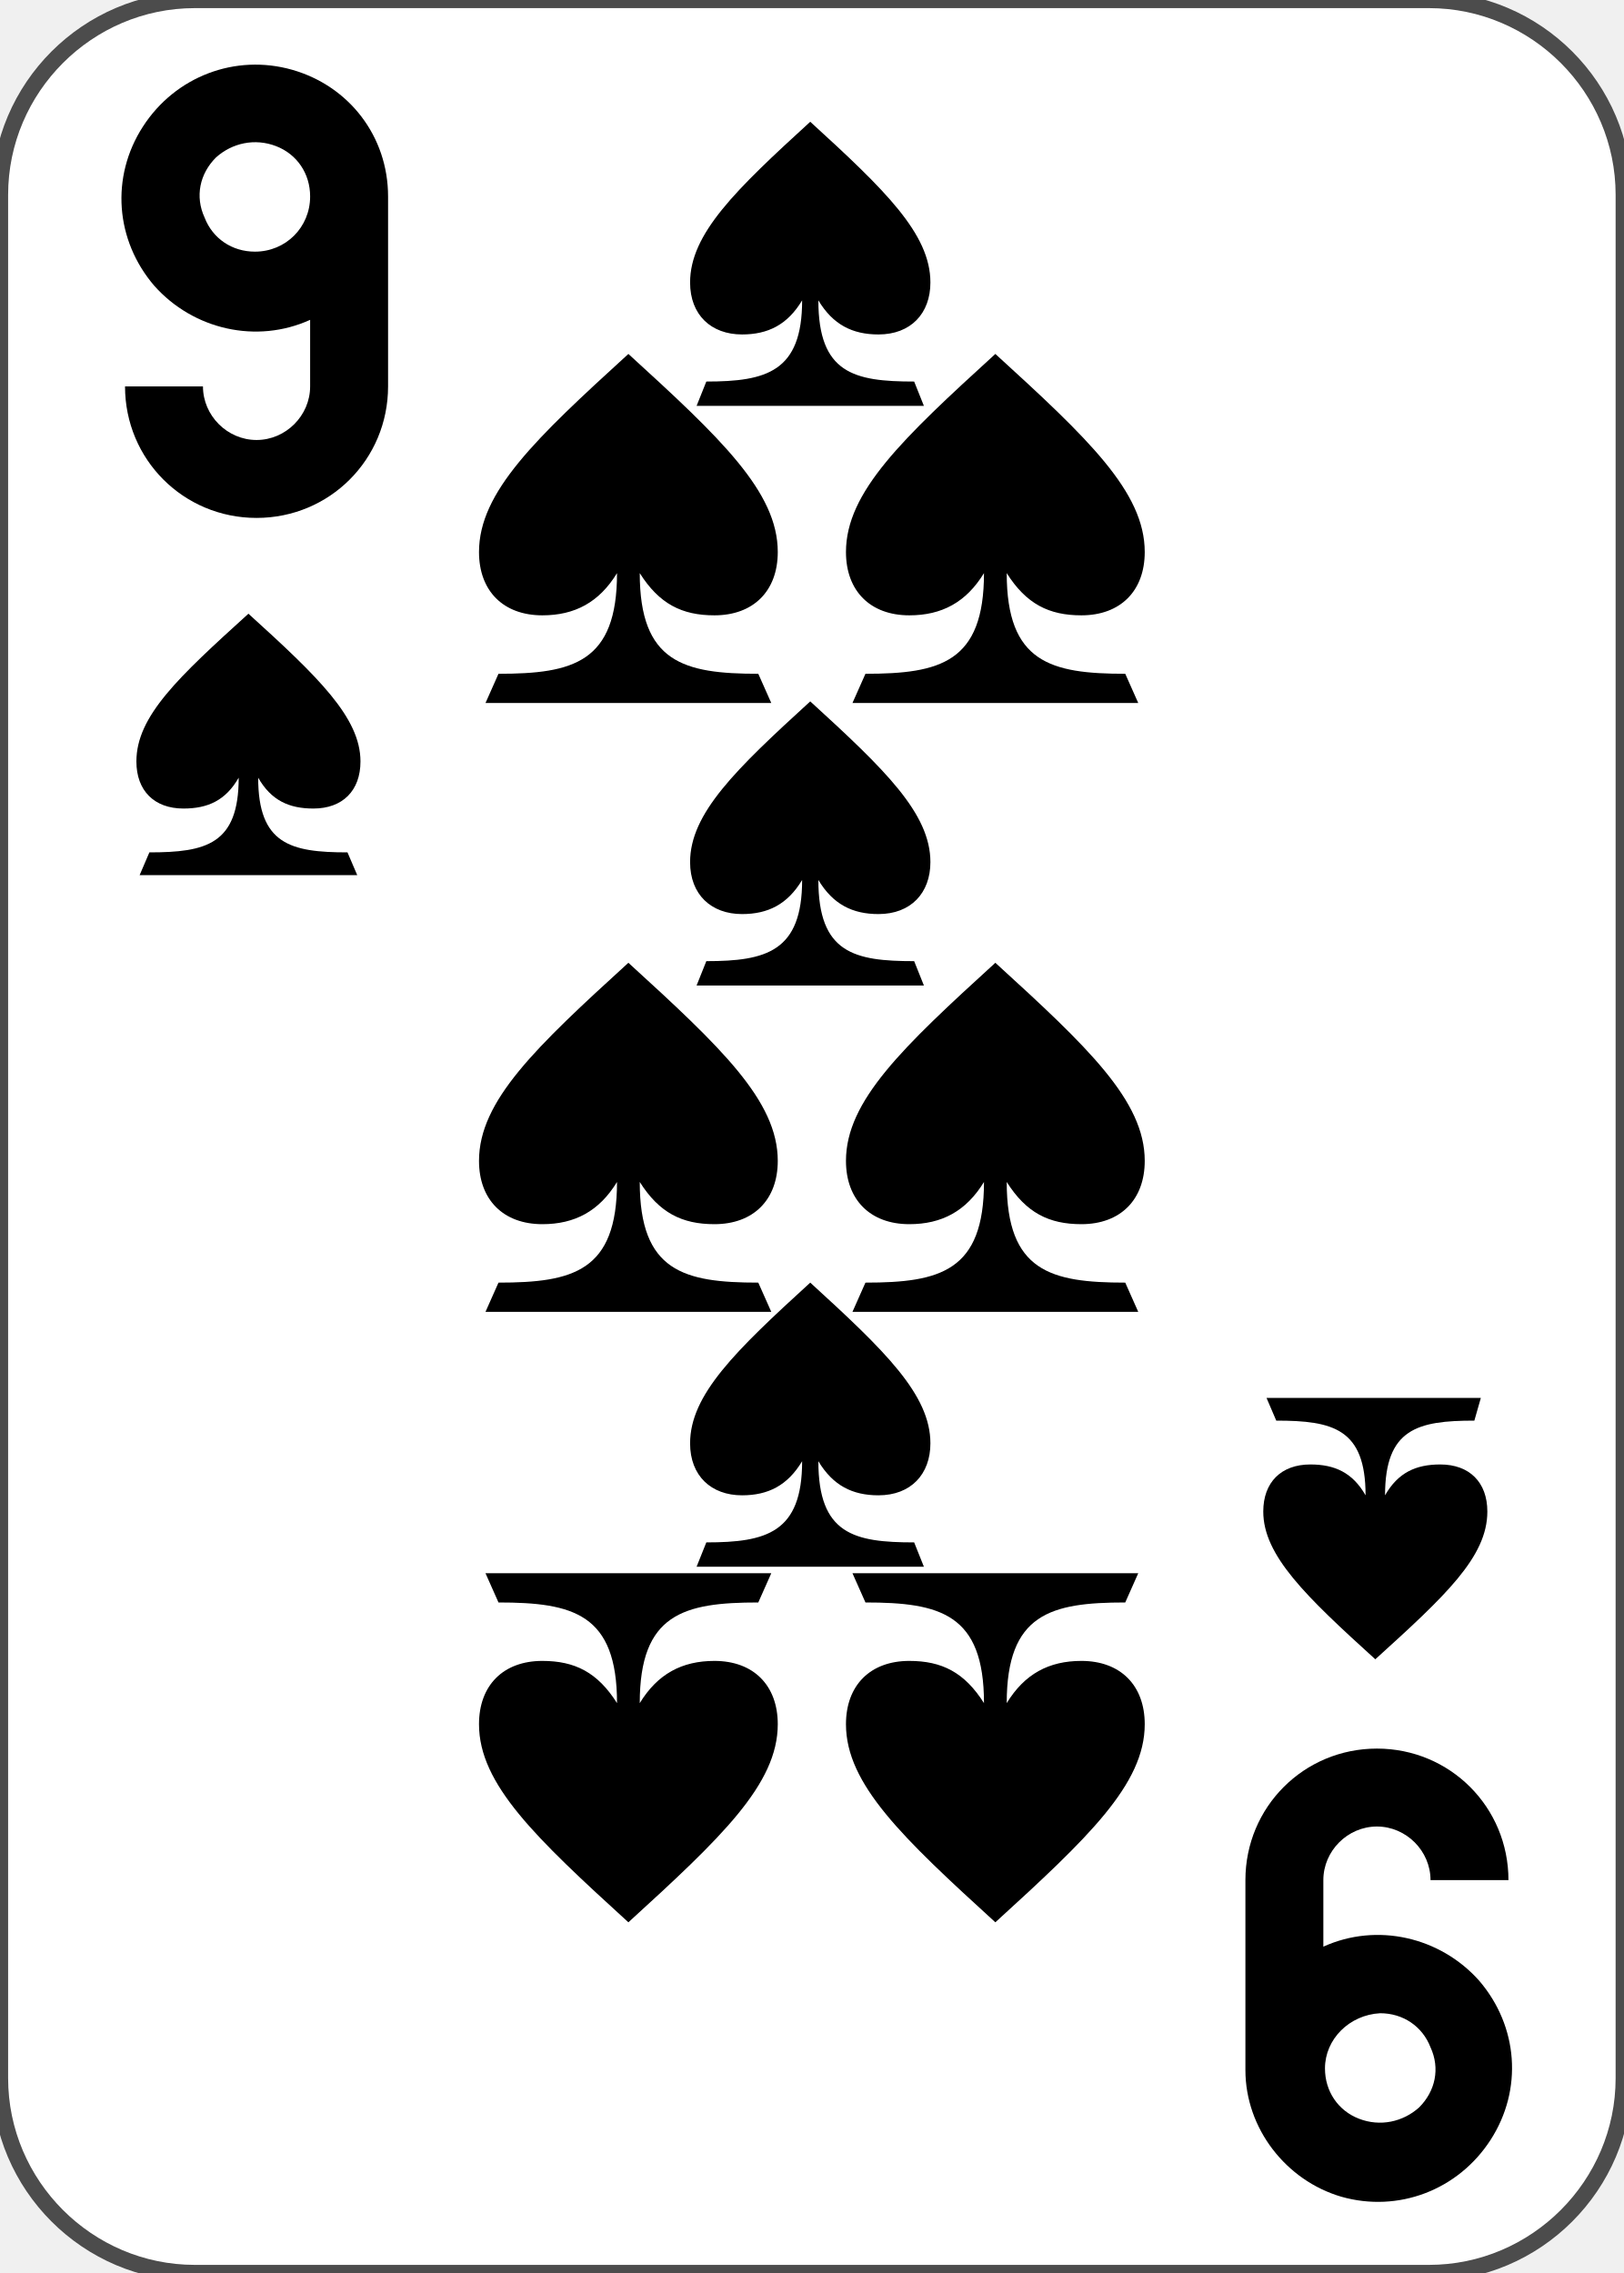
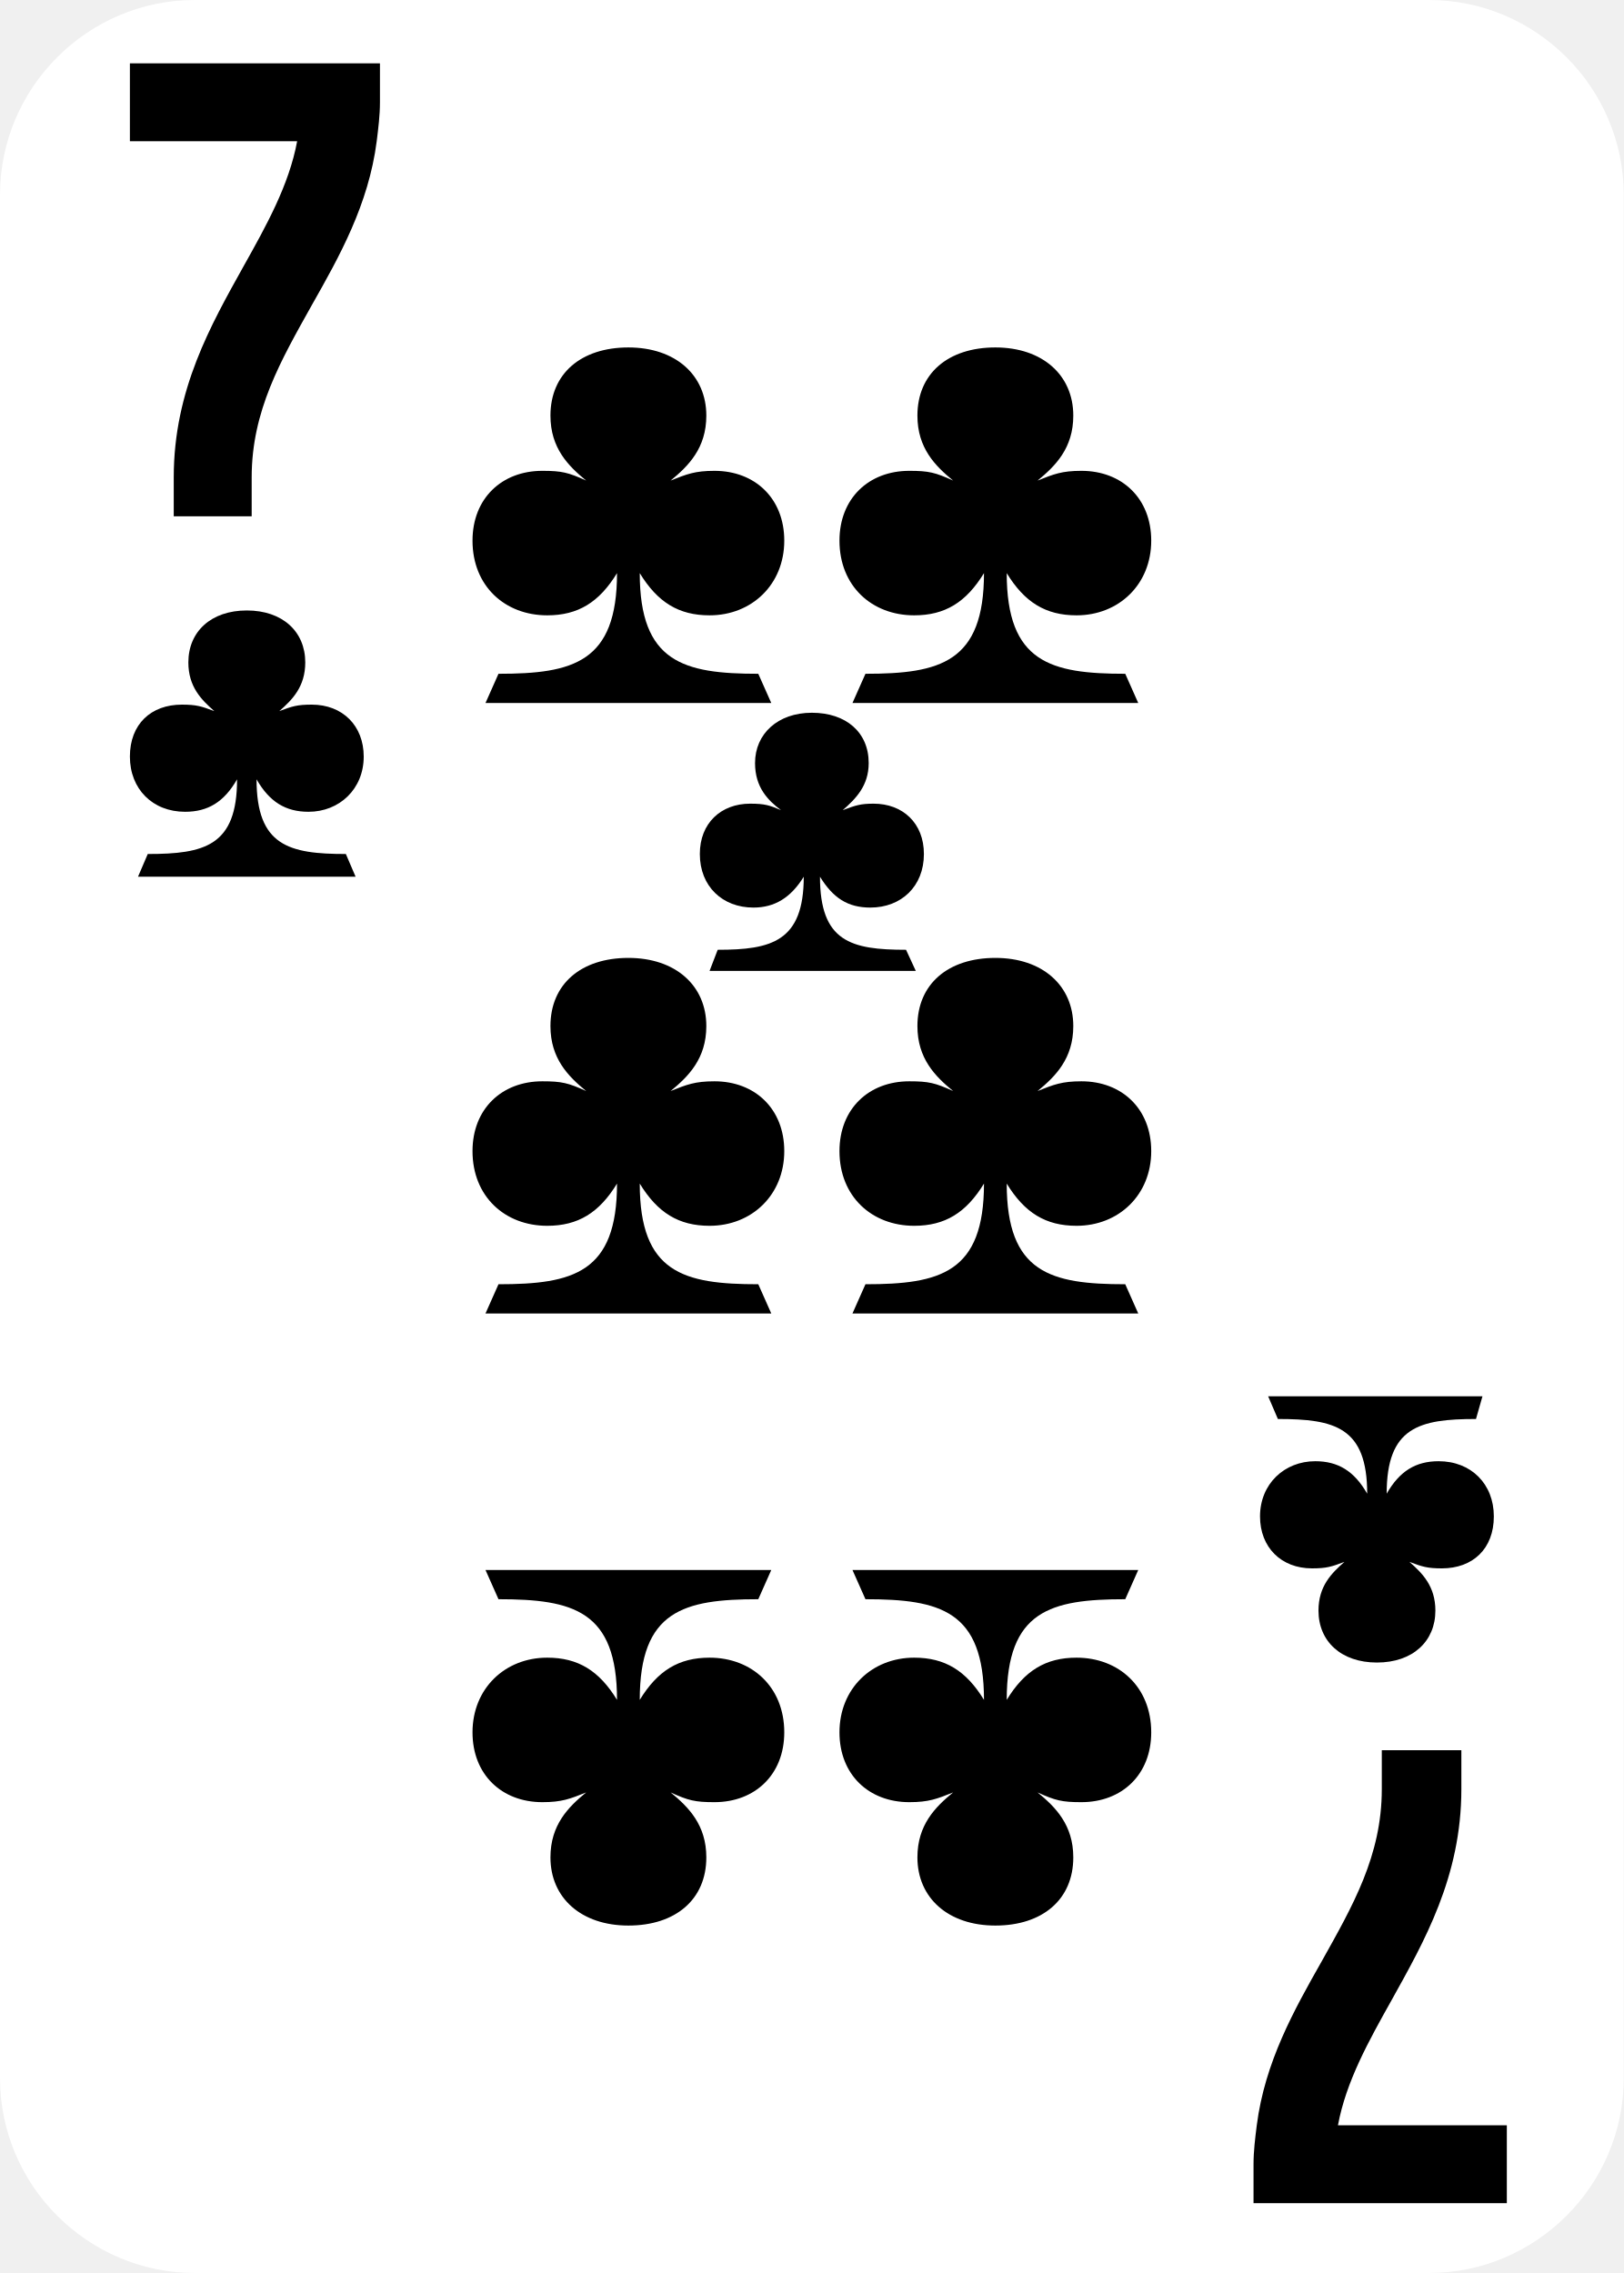
<svg xmlns="http://www.w3.org/2000/svg" version="1.1" id="Layer_1" x="0px" y="0px" viewBox="0 0 100 140" style="enable-background:new 0 0 100 140;" xml:space="preserve">
  <style type="text/css">
- 	.st0{fill:#FFFFFF;stroke:#4C4C4C;stroke-miterlimit:10;}
+ 	.st0{fill:#FFFFFF;}
</style>
  <path class="st0" d="M88,140H12c-6.6,0-12-5.4-12-12V12C0,5.4,5.4,0,12,0h76c6.6,0,12,5.4,12,12v116C100,134.6,94.6,140,88,140z" />
  <g>
-     <path d="M9.2,52.5c3.5,0,5.5-0.5,5.5-4.6c-0.8,1.4-1.9,1.9-3.4,1.9c-1.8,0-2.9-1.1-2.9-2.9c0-2.8,2.6-5.2,6.9-9.1   c4.3,3.9,6.9,6.4,6.9,9.1c0,1.8-1.1,2.9-2.9,2.9c-1.5,0-2.6-0.5-3.4-1.9c0,4.1,2,4.6,5.5,4.6l0.6,1.4H8.6L9.2,52.5z" />
+     <path d="M9.1,52.6c3.5,0,5.5-0.5,5.5-4.6c-0.8,1.4-1.8,2-3.2,2c-2,0-3.4-1.4-3.4-3.4c0-2,1.3-3.2,3.2-3.2c0.9,0,1.2,0.1,2,0.4   c-0.8-0.7-1.6-1.5-1.6-3c0-1.9,1.4-3.2,3.6-3.2c2.2,0,3.6,1.3,3.6,3.2c0,1.5-0.8,2.3-1.6,3c0.8-0.3,1.1-0.4,2-0.4   c1.9,0,3.2,1.3,3.2,3.2c0,2-1.5,3.4-3.4,3.4c-1.4,0-2.4-0.6-3.2-2c0,4.1,2,4.6,5.5,4.6l0.6,1.4H8.5L9.1,52.6z" />
  </g>
  <g>
-     <path d="M90.8,87.5c-3.5,0-5.5,0.5-5.5,4.6c0.8-1.4,1.9-1.9,3.4-1.9c1.8,0,2.9,1.1,2.9,2.9c0,2.8-2.6,5.2-6.9,9.1   c-4.3-3.9-6.9-6.4-6.9-9.1c0-1.8,1.1-2.9,2.9-2.9c1.5,0,2.6,0.5,3.4,1.9c0-4.1-2-4.6-5.5-4.6L78,86.1h13.2L90.8,87.5z" />
+     <path d="M30.7,41.5c4.6,0,7.3-0.7,7.3-6.2c-1.1,1.8-2.4,2.6-4.3,2.6c-2.6,0-4.6-1.8-4.6-4.6c0-2.6,1.8-4.3,4.3-4.3   c1.2,0,1.6,0.1,2.7,0.6c-1.1-0.9-2.2-2-2.2-4c0-2.6,1.9-4.2,4.8-4.2s4.8,1.7,4.8,4.2c0,2-1.1,3.1-2.2,4c1-0.4,1.5-0.6,2.7-0.6   c2.5,0,4.3,1.7,4.3,4.3c0,2.7-2,4.6-4.6,4.6c-1.9,0-3.2-0.8-4.3-2.6c0,5.5,2.7,6.2,7.3,6.2l0.8,1.8H29.9L30.7,41.5z" />
  </g>
  <g>
-     <path d="M30.7,41.5c4.6,0,7.3-0.7,7.3-6.2c-1.1,1.8-2.6,2.6-4.6,2.6c-2.4,0-3.9-1.5-3.9-3.9c0-3.7,3.5-7,9.2-12.2   c5.7,5.2,9.2,8.5,9.2,12.2c0,2.4-1.5,3.9-3.9,3.9c-2,0-3.4-0.7-4.6-2.6c0,5.5,2.7,6.2,7.3,6.2l0.8,1.8H29.9L30.7,41.5z" />
+     <path d="M53.3,79.1c4.6,0,7.3-0.7,7.3-6.2c-1.1,1.8-2.4,2.6-4.3,2.6c-2.6,0-4.6-1.8-4.6-4.6c0-2.6,1.8-4.3,4.3-4.3   c1.2,0,1.6,0.1,2.7,0.6c-1.1-0.9-2.2-2-2.2-4c0-2.6,1.9-4.2,4.8-4.2c2.9,0,4.8,1.7,4.8,4.2c0,2-1.1,3.1-2.2,4   c1-0.4,1.5-0.6,2.7-0.6c2.5,0,4.3,1.7,4.3,4.3c0,2.7-2,4.6-4.6,4.6c-1.9,0-3.2-0.8-4.3-2.6c0,5.5,2.7,6.2,7.3,6.2l0.8,1.8H52.5   L53.3,79.1z" />
  </g>
  <g>
-     <path d="M53.3,41.5c4.6,0,7.3-0.7,7.3-6.2c-1.1,1.8-2.6,2.6-4.6,2.6c-2.4,0-3.9-1.5-3.9-3.9c0-3.7,3.5-7,9.2-12.2   C67,27,70.5,30.3,70.5,34c0,2.4-1.5,3.9-3.9,3.9c-2,0-3.4-0.7-4.6-2.6c0,5.5,2.7,6.2,7.3,6.2l0.8,1.8H52.5L53.3,41.5z" />
+     <path d="M30.7,79.1c4.6,0,7.3-0.7,7.3-6.2c-1.1,1.8-2.4,2.6-4.3,2.6c-2.6,0-4.6-1.8-4.6-4.6c0-2.6,1.8-4.3,4.3-4.3   c1.2,0,1.6,0.1,2.7,0.6c-1.1-0.9-2.2-2-2.2-4c0-2.6,1.9-4.2,4.8-4.2s4.8,1.7,4.8,4.2c0,2-1.1,3.1-2.2,4c1-0.4,1.5-0.6,2.7-0.6   c2.5,0,4.3,1.7,4.3,4.3c0,2.7-2,4.6-4.6,4.6c-1.9,0-3.2-0.8-4.3-2.6c0,5.5,2.7,6.2,7.3,6.2l0.8,1.8H29.9L30.7,79.1z" />
  </g>
  <g>
-     <path d="M30.7,79c4.6,0,7.3-0.7,7.3-6.2c-1.1,1.8-2.6,2.6-4.6,2.6c-2.4,0-3.9-1.5-3.9-3.9c0-3.7,3.5-7,9.2-12.2   c5.7,5.2,9.2,8.5,9.2,12.2c0,2.4-1.5,3.9-3.9,3.9c-2,0-3.4-0.7-4.6-2.6c0,5.5,2.7,6.2,7.3,6.2l0.8,1.8H29.9L30.7,79z" />
+     <path d="M44.2,58.5c3.3,0,5.3-0.5,5.3-4.5c-0.8,1.3-1.8,1.9-3.1,1.9c-1.9,0-3.3-1.3-3.3-3.3c0-1.9,1.3-3.1,3.1-3.1   c0.9,0,1.2,0.1,1.9,0.4c-0.8-0.6-1.6-1.4-1.6-2.9c0-1.8,1.4-3.1,3.5-3.1s3.5,1.2,3.5,3.1c0,1.4-0.8,2.2-1.6,2.9   c0.8-0.3,1.1-0.4,1.9-0.4c1.8,0,3.1,1.2,3.1,3.1c0,2-1.4,3.3-3.3,3.3c-1.4,0-2.3-0.6-3.1-1.9c0,4,1.9,4.5,5.3,4.5l0.6,1.3H43.7   L44.2,58.5z" />
  </g>
  <g>
-     <path d="M53.3,79c4.6,0,7.3-0.7,7.3-6.2c-1.1,1.8-2.6,2.6-4.6,2.6c-2.4,0-3.9-1.5-3.9-3.9c0-3.7,3.5-7,9.2-12.2   c5.7,5.2,9.2,8.5,9.2,12.2c0,2.4-1.5,3.9-3.9,3.9c-2,0-3.4-0.7-4.6-2.6c0,5.5,2.7,6.2,7.3,6.2l0.8,1.8H52.5L53.3,79z" />
+     <path d="M53.3,41.5c4.6,0,7.3-0.7,7.3-6.2c-1.1,1.8-2.4,2.6-4.3,2.6c-2.6,0-4.6-1.8-4.6-4.6c0-2.6,1.8-4.3,4.3-4.3   c1.2,0,1.6,0.1,2.7,0.6c-1.1-0.9-2.2-2-2.2-4c0-2.6,1.9-4.2,4.8-4.2c2.9,0,4.8,1.7,4.8,4.2c0,2-1.1,3.1-2.2,4   c1-0.4,1.5-0.6,2.7-0.6c2.5,0,4.3,1.7,4.3,4.3c0,2.7-2,4.6-4.6,4.6c-1.9,0-3.2-0.8-4.3-2.6c0,5.5,2.7,6.2,7.3,6.2l0.8,1.8H52.5   L53.3,41.5z" />
  </g>
  <g>
-     <path d="M43.5,59.2c3.7,0,5.9-0.6,5.9-5c-0.9,1.5-2.1,2.1-3.7,2.1c-1.9,0-3.2-1.2-3.2-3.2c0-3,2.8-5.7,7.4-9.9   c4.6,4.2,7.4,6.9,7.4,9.9c0,1.9-1.2,3.2-3.2,3.2c-1.6,0-2.8-0.6-3.7-2.1c0,4.5,2.2,5,5.9,5l0.6,1.5h-14L43.5,59.2z" />
+     <g>
+       <path d="M69.3,98.5c-4.6,0-7.3,0.7-7.3,6.2c1.1-1.8,2.4-2.6,4.3-2.6c2.6,0,4.6,1.8,4.6,4.6c0,2.6-1.8,4.3-4.3,4.3    c-1.2,0-1.6-0.1-2.7-0.6c1.1,0.9,2.2,2,2.2,4c0,2.6-1.9,4.2-4.8,4.2c-2.9,0-4.8-1.7-4.8-4.2c0-2,1.1-3.1,2.2-4    c-1,0.4-1.5,0.6-2.7,0.6c-2.5,0-4.3-1.7-4.3-4.3c0-2.7,2-4.6,4.6-4.6c1.9,0,3.2,0.8,4.3,2.6c0-5.5-2.7-6.2-7.3-6.2l-0.8-1.8h17.6    L69.3,98.5z" />
+     </g>
+     <g>
+       <path d="M46.7,98.5c-4.6,0-7.3,0.7-7.3,6.2c1.1-1.8,2.4-2.6,4.3-2.6c2.6,0,4.6,1.8,4.6,4.6c0,2.6-1.8,4.3-4.3,4.3    c-1.2,0-1.6-0.1-2.7-0.6c1.1,0.9,2.2,2,2.2,4c0,2.6-1.9,4.2-4.8,4.2s-4.8-1.7-4.8-4.2c0-2,1.1-3.1,2.2-4c-1,0.4-1.5,0.6-2.7,0.6    c-2.5,0-4.3-1.7-4.3-4.3c0-2.7,2-4.6,4.6-4.6c1.9,0,3.2,0.8,4.3,2.6c0-5.5-2.7-6.2-7.3-6.2l-0.8-1.8h17.6L46.7,98.5z" />
+     </g>
  </g>
  <g>
-     <path d="M43.5,23.5c3.7,0,5.9-0.6,5.9-5c-0.9,1.5-2.1,2.1-3.7,2.1c-1.9,0-3.2-1.2-3.2-3.2c0-3,2.8-5.7,7.4-9.9   c4.6,4.2,7.4,6.9,7.4,9.9c0,1.9-1.2,3.2-3.2,3.2c-1.6,0-2.8-0.6-3.7-2.1c0,4.5,2.2,5,5.9,5l0.6,1.5h-14L43.5,23.5z" />
+     <path d="M90.9,87.4c-3.5,0-5.5,0.5-5.5,4.6c0.8-1.4,1.8-2,3.2-2c2,0,3.4,1.4,3.4,3.4c0,2-1.3,3.2-3.2,3.2c-0.9,0-1.2-0.1-2-0.4   c0.8,0.7,1.6,1.5,1.6,3c0,1.9-1.4,3.2-3.6,3.2c-2.2,0-3.6-1.3-3.6-3.2c0-1.5,0.8-2.3,1.6-3c-0.8,0.3-1.1,0.4-2,0.4   c-1.9,0-3.2-1.3-3.2-3.2c0-2,1.5-3.4,3.4-3.4c1.4,0,2.4,0.6,3.2,2c0-4.1-2-4.6-5.5-4.6l-0.6-1.4h13.2L90.9,87.4z" />
  </g>
  <g>
-     <path d="M43.5,95c3.7,0,5.9-0.6,5.9-5c-0.9,1.5-2.1,2.1-3.7,2.1c-1.9,0-3.2-1.2-3.2-3.2c0-3,2.8-5.7,7.4-9.9   c4.6,4.2,7.4,6.9,7.4,9.9c0,1.9-1.2,3.2-3.2,3.2c-1.6,0-2.8-0.6-3.7-2.1c0,4.5,2.2,5,5.9,5l0.6,1.5h-14L43.5,95z" />
+     <path d="M23.4,3.9v2.4c0,0.8-0.1,1.6-0.2,2.4c-0.5,3.9-2.3,7.1-4,10.1c-1.9,3.4-3.7,6.5-3.7,10.6v2.4h-4.8v-2.4   c0-5.4,2.3-9.4,4.3-13c1.4-2.5,2.8-5,3.3-7.7H8V3.9H23.4z" />
  </g>
  <g>
-     <path d="M69.3,98.7c-4.6,0-7.3,0.7-7.3,6.2c1.1-1.8,2.6-2.6,4.6-2.6c2.4,0,3.9,1.5,3.9,3.9c0,3.7-3.5,7-9.2,12.2   c-5.7-5.2-9.2-8.5-9.2-12.2c0-2.4,1.5-3.9,3.9-3.9c2,0,3.4,0.7,4.6,2.6c0-5.5-2.7-6.2-7.3-6.2l-0.8-1.8h17.6L69.3,98.7z" />
-   </g>
-   <g>
-     <path d="M46.7,98.7c-4.6,0-7.3,0.7-7.3,6.2c1.1-1.8,2.6-2.6,4.6-2.6c2.4,0,3.9,1.5,3.9,3.9c0,3.7-3.5,7-9.2,12.2   c-5.7-5.2-9.2-8.5-9.2-12.2c0-2.4,1.5-3.9,3.9-3.9c2,0,3.4,0.7,4.6,2.6c0-5.5-2.7-6.2-7.3-6.2l-0.8-1.8h17.6L46.7,98.7z" />
-   </g>
-   <g>
-     <path d="M23.9,12.1v11.7c0,4.5-3.6,8.1-8.1,8.1s-8.1-3.6-8.1-8.1h4.8c0,1.8,1.5,3.3,3.3,3.3s3.3-1.5,3.3-3.3v-4.1   c-3.3,1.5-7.2,0.6-9.6-2.1c-2.4-2.8-2.7-6.7-0.7-9.8s5.7-4.5,9.2-3.5C21.5,5.3,23.9,8.4,23.9,12.1L23.9,12.1z M19.1,12.1   c0-1.4-0.8-2.6-2.1-3.1s-2.7-0.2-3.7,0.7c-1,1-1.3,2.4-0.7,3.7c0.5,1.3,1.7,2.1,3.1,2.1C17.6,15.5,19.1,14,19.1,12.1z" />
-   </g>
-   <g>
-     <path d="M76.7,127.5v-11.7c0-4.5,3.6-8.1,8.1-8.1s8.1,3.6,8.1,8.1h-4.8c0-1.8-1.5-3.3-3.3-3.3s-3.3,1.5-3.3,3.3v4.1   c3.3-1.5,7.2-0.6,9.6,2.1c2.4,2.8,2.7,6.7,0.7,9.8s-5.7,4.5-9.2,3.5C79.2,134.3,76.7,131.1,76.7,127.5L76.7,127.5z M81.6,127.4   c0,1.4,0.8,2.6,2.1,3.1c1.3,0.5,2.7,0.2,3.7-0.7c1-1,1.3-2.4,0.7-3.7c-0.5-1.3-1.7-2.1-3.1-2.1C83.1,124.1,81.6,125.6,81.6,127.4z" />
+     <path d="M77.2,135.7v-2.4c0-0.8,0.1-1.6,0.2-2.4c0.5-3.9,2.3-7.1,4-10.1c1.9-3.4,3.7-6.5,3.7-10.6v-2.4H90v2.4   c0,5.4-2.3,9.4-4.3,13c-1.4,2.5-2.8,5-3.3,7.7h10.4v4.8H77.2z" />
  </g>
</svg>
